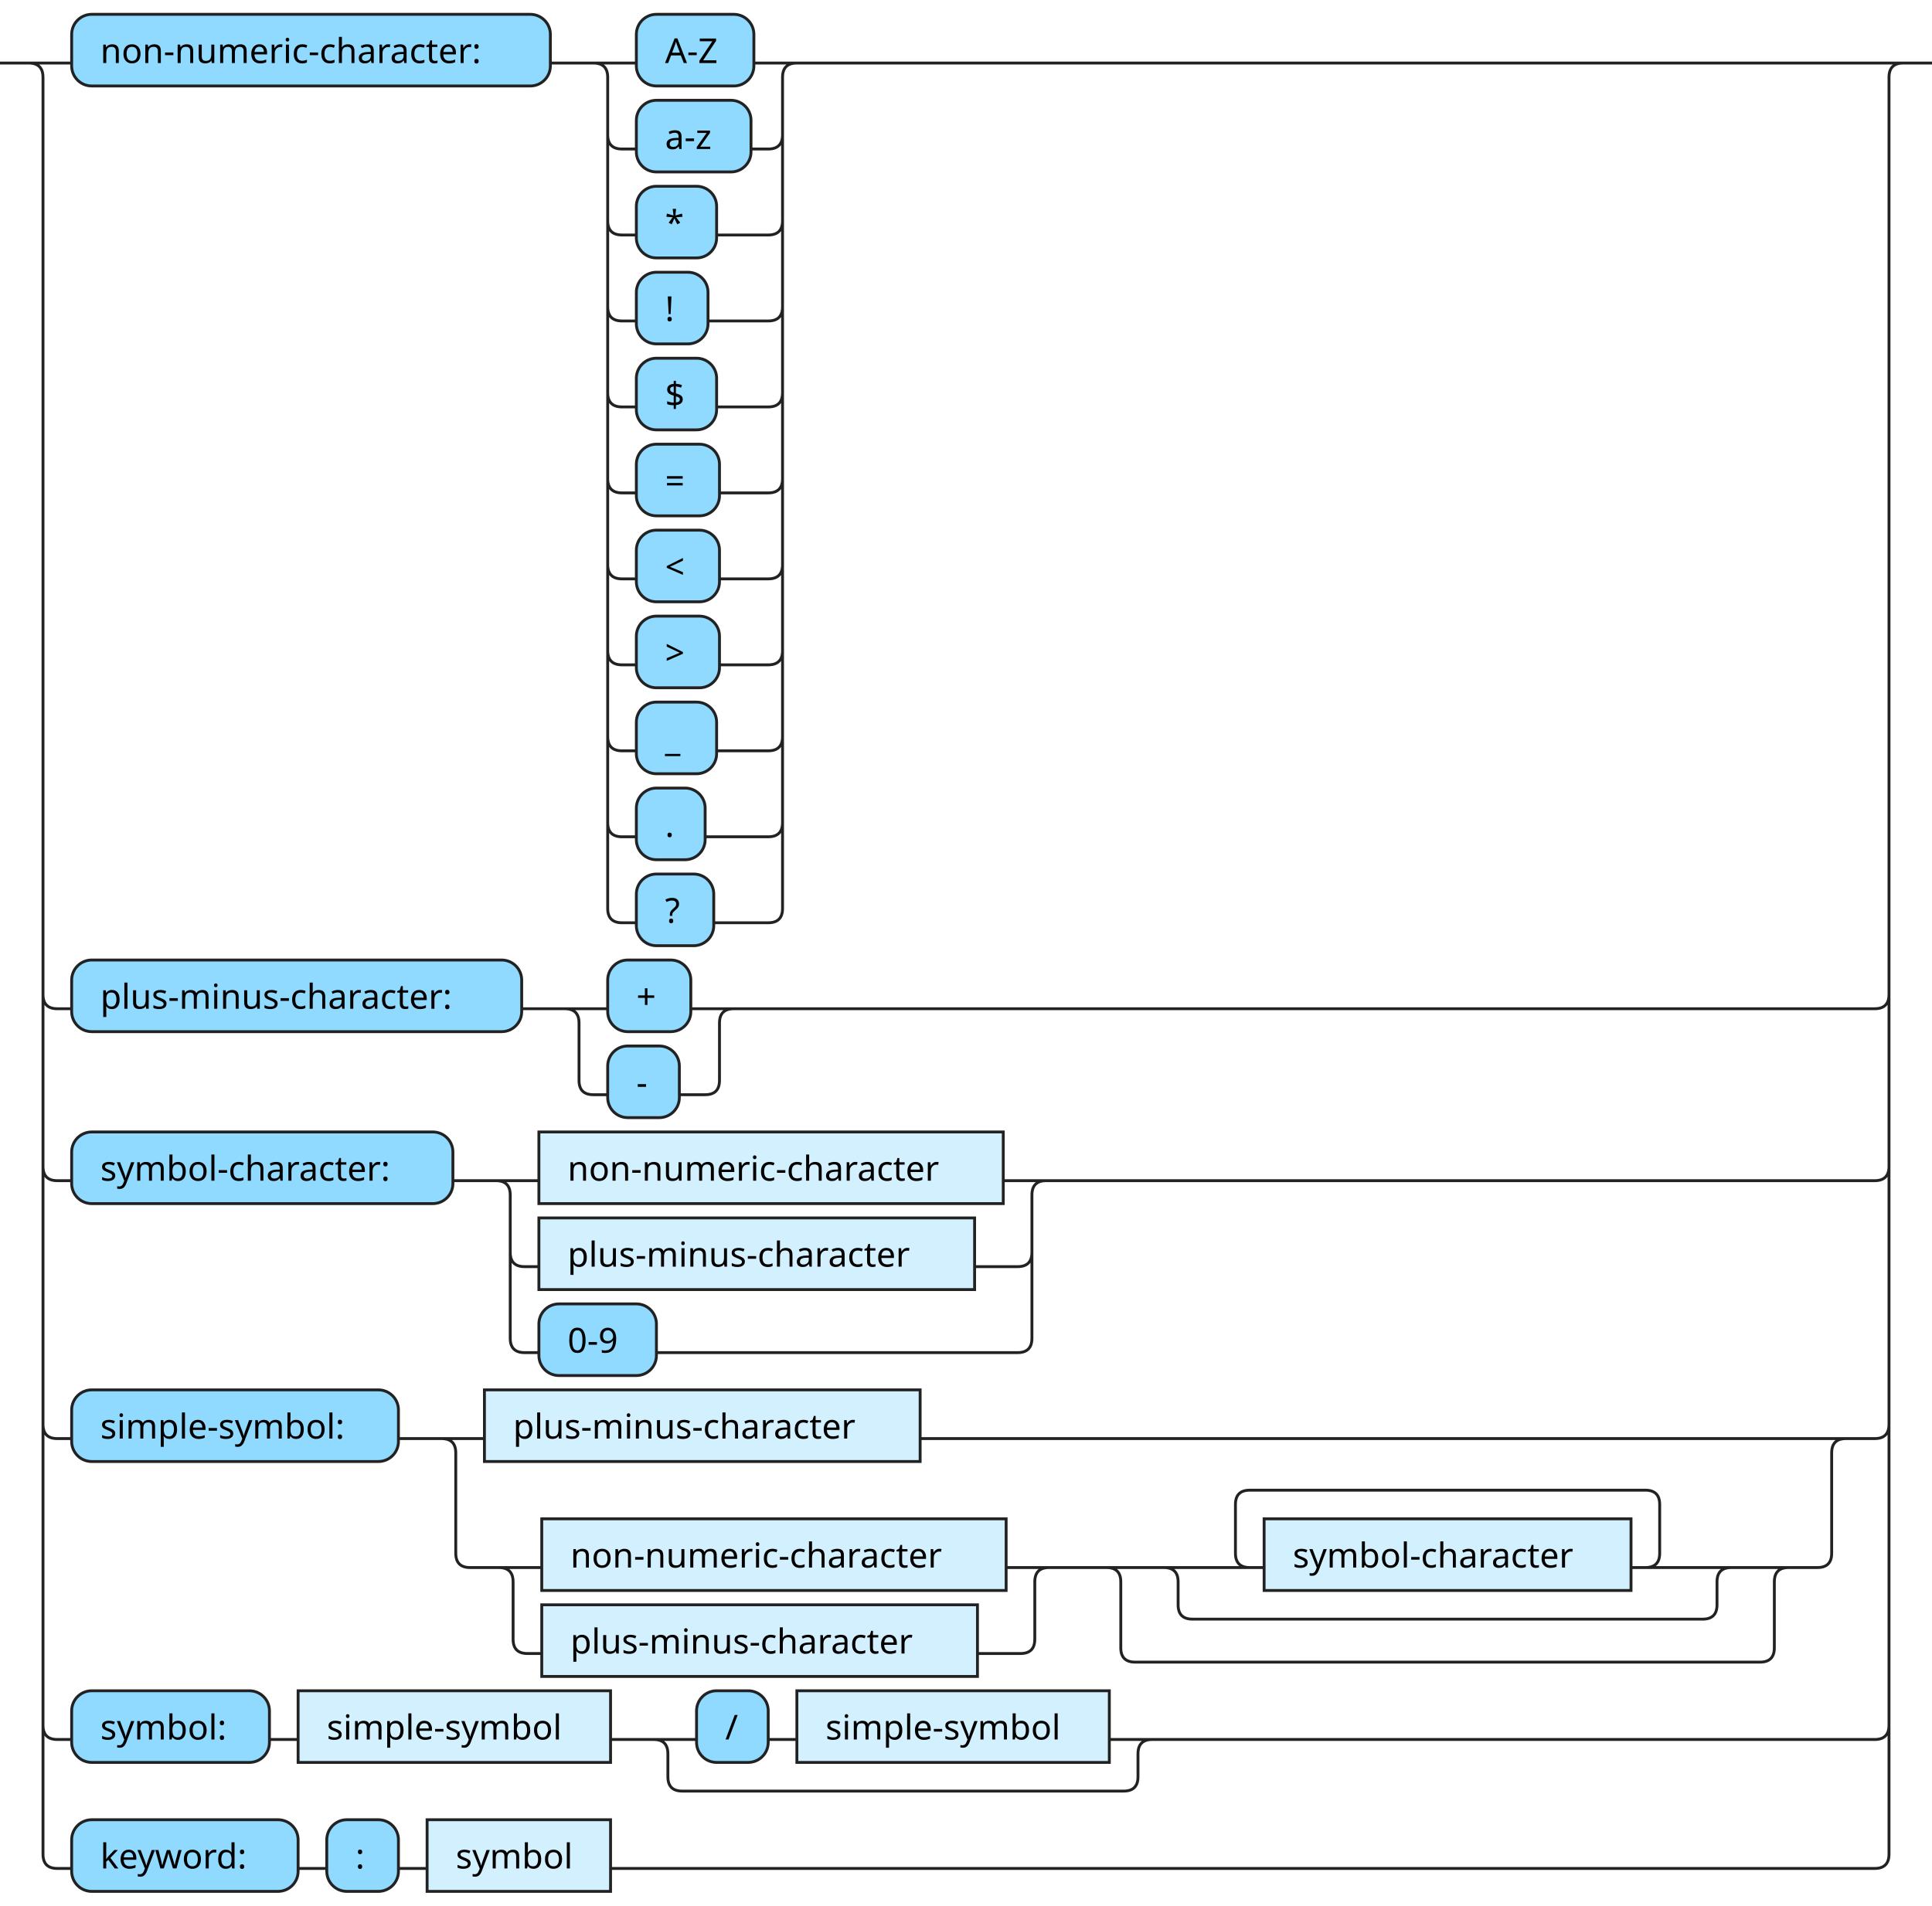
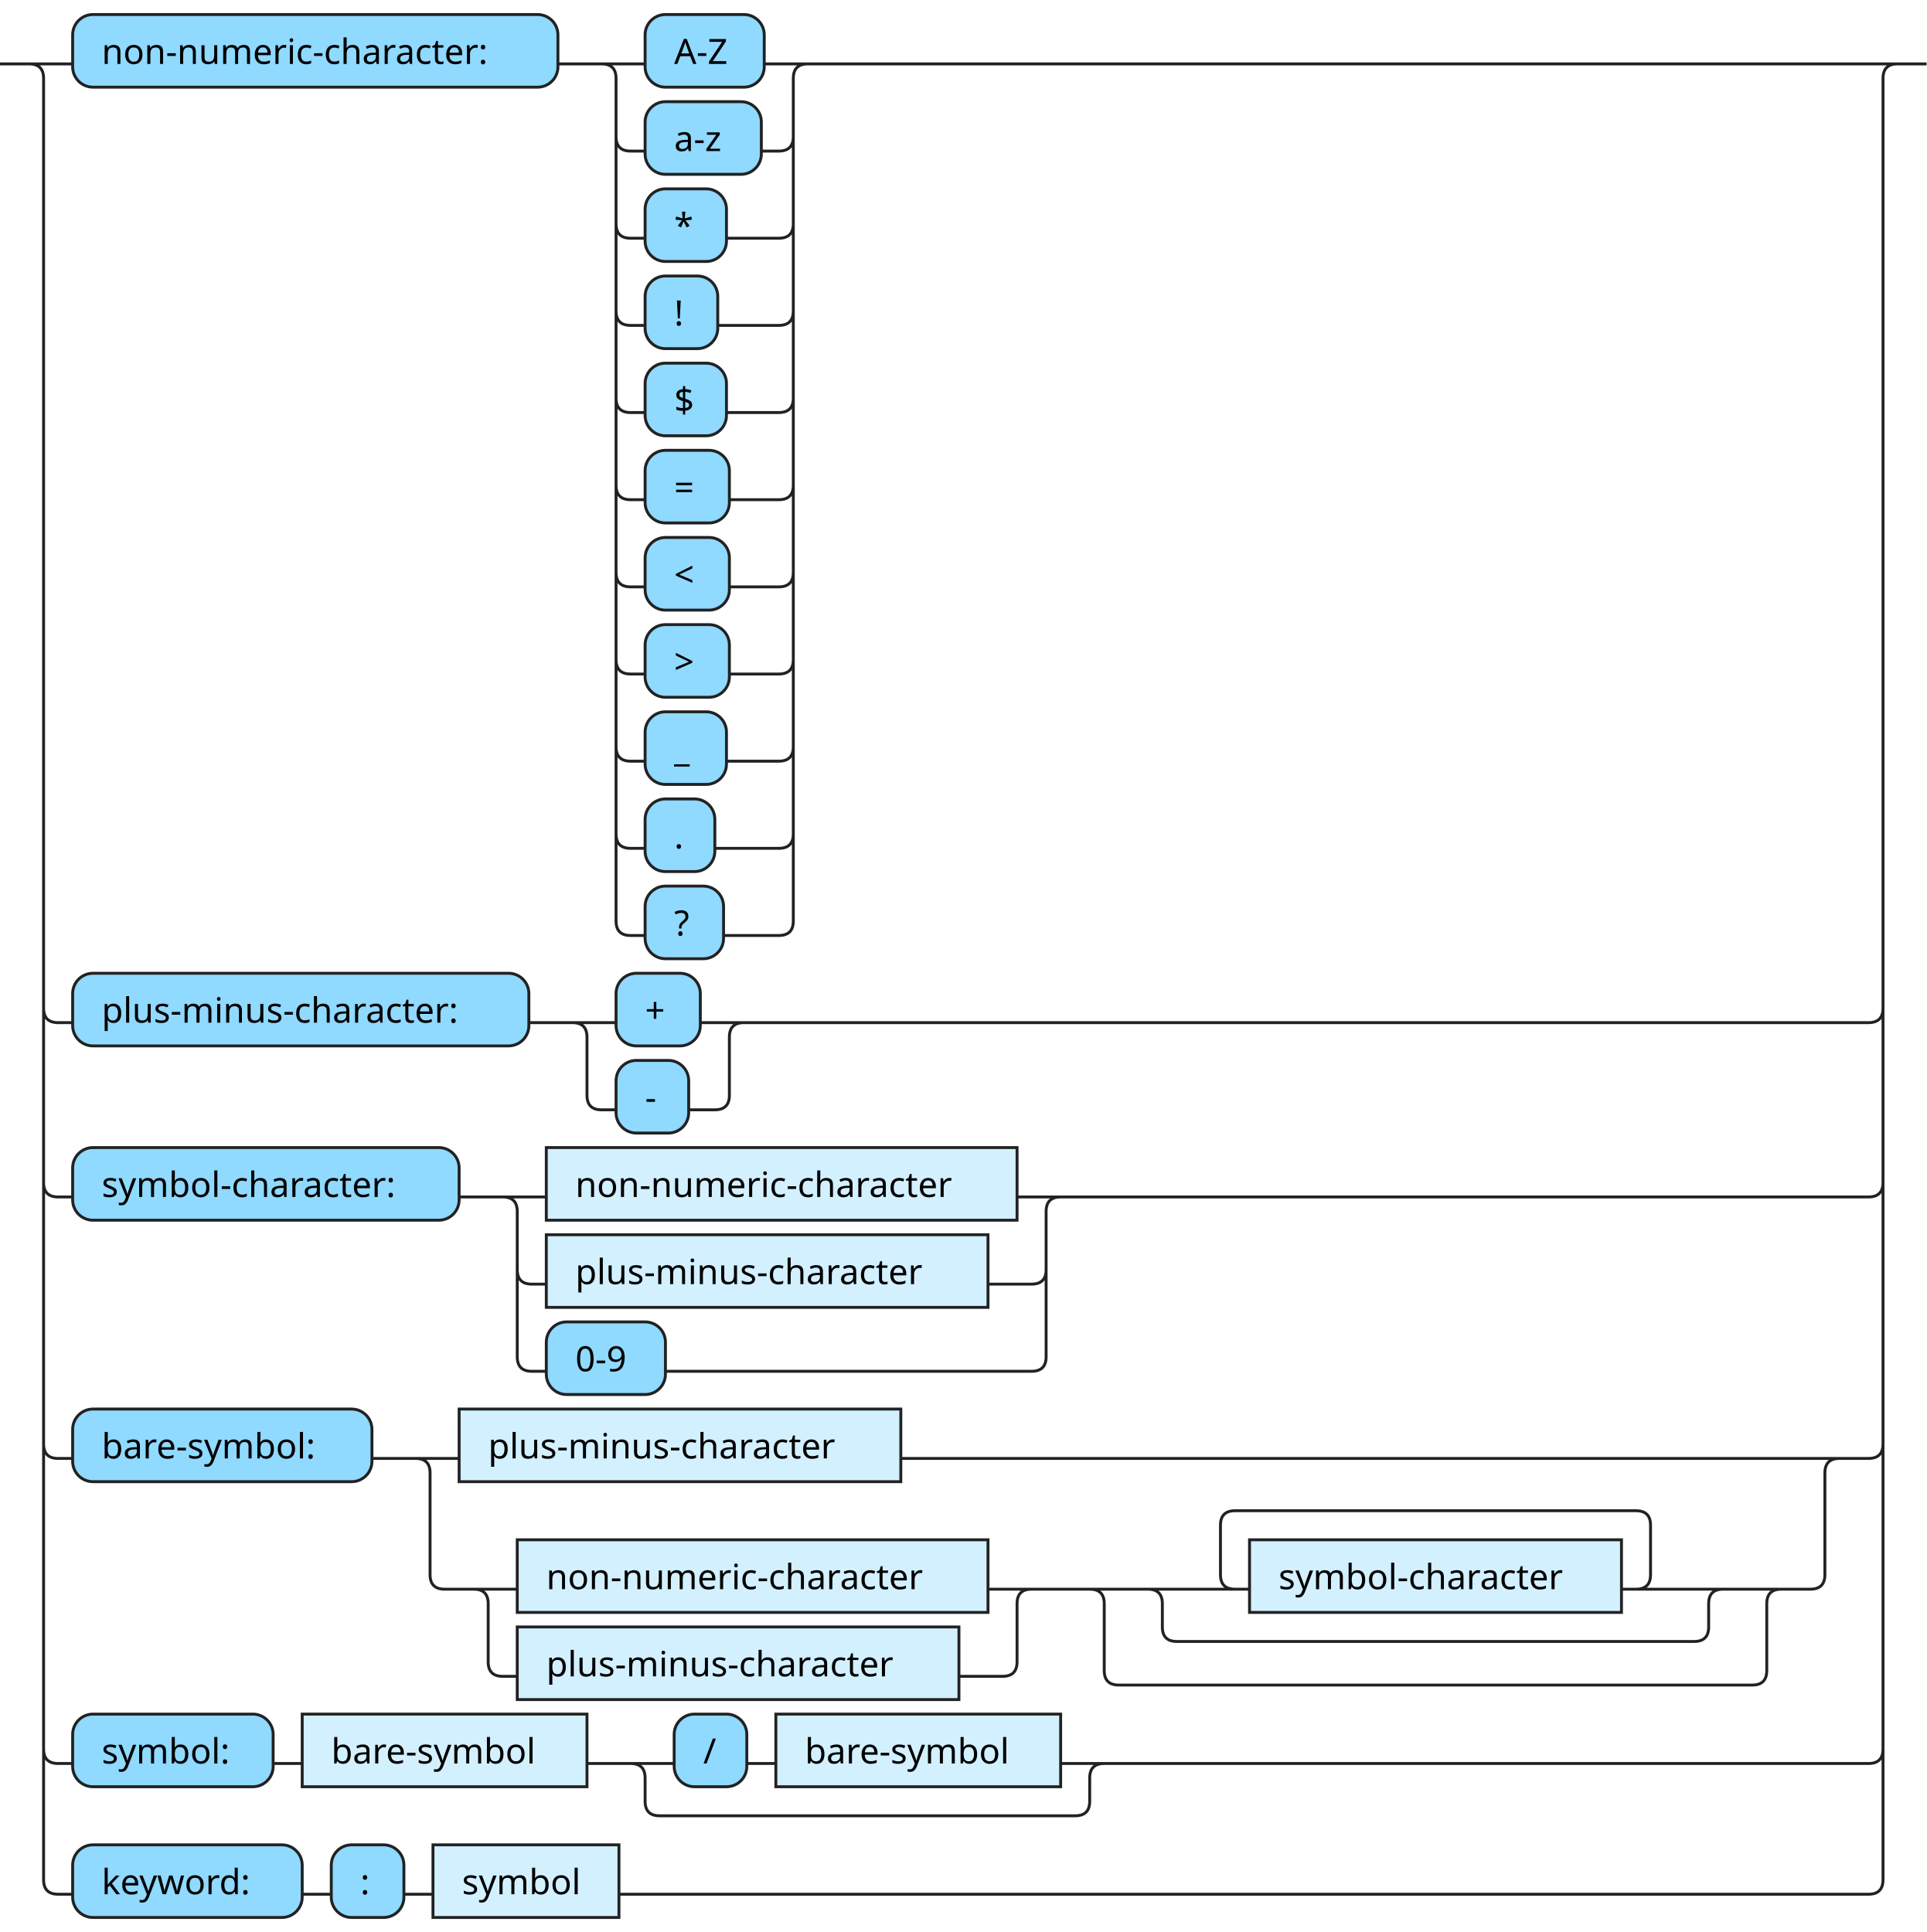
- <svg xmlns="http://www.w3.org/2000/svg" xmlns:xlink="http://www.w3.org/1999/xlink" version="1.1" width="674" height="665" viewbox="0 0 674 665">
+ <svg xmlns="http://www.w3.org/2000/svg" xmlns:xlink="http://www.w3.org/1999/xlink" version="1.1" width="663" height="665" viewbox="0 0 663 665">
  <defs>
    <style type="text/css">.c{fill:none;stroke:#222222;}.j{fill:#000000;font-family:Verdana,Sans-serif;font-size:12px;}.l{fill:#90d9ff;stroke:#222222;}.r{fill:#d3f0ff;stroke:#222222;}</style>
  </defs>
-   <path class="c" d="M0 22h25m167 0h30m41 0h20m-71 25q0 5 5 5h5m40 0h6q5 0 5-5m-61 30q0 5 5 5h5m28 0h18q5 0 5-5m-61 30q0 5 5 5h5m25 0h21q5 0 5-5m-61 30q0 5 5 5h5m28 0h18q5 0 5-5m-61 30q0 5 5 5h5m29 0h17q5 0 5-5m-61 30q0 5 5 5h5m29 0h17q5 0 5-5m-61 30q0 5 5 5h5m29 0h17q5 0 5-5m-61 30q0 5 5 5h5m28 0h18q5 0 5-5m-61 30q0 5 5 5h5m24 0h22q5 0 5-5m-66-265q5 0 5 5v290q0 5 5 5h5m27 0h19q5 0 5-5v-290q0-5 5-5m5 0h386m-654 325q0 5 5 5h5m157 0h30m29 0h20m-64 0q5 0 5 5v20q0 5 5 5h5m25 0h9q5 0 5-5v-20q0-5 5-5m5 0h393q5 0 5-5m-644 60q0 5 5 5h5m133 0h30m162 0h20m-192 25q0 5 5 5h5m152 0h15q5 0 5-5m-187-25q5 0 5 5v50q0 5 5 5h5m41 0h126q5 0 5-5v-50q0-5 5-5m5 0h284q5 0 5-5m-644 90q0 5 5 5h5m114 0h30m152 0h328m-495 0q5 0 5 5v35q0 5 5 5h25m162 0h20m-197 0q5 0 5 5v20q0 5 5 5h5m152 0h15q5 0 5-5v-20q0-5 5-5m5 0h70m-5 0q-5 0-5-5v-17q0-5 5-5h138q5 0 5 5v17q0 5-5 5m-5 0h40m-203 0q5 0 5 5v8q0 5 5 5h178q5 0 5-5v-8q0-5 5-5m5 0h20m-243 0q5 0 5 5v23q0 5 5 5h218q5 0 5-5v-23q0-5 5-5m5 0h5q5 0 5-5v-35q0-5 5-5m5 0h5q5 0 5-5m-644 105q0 5 5 5h5m69 0h10m109 0h30m25 0h10m109 0h20m-179 0q5 0 5 5v8q0 5 5 5h154q5 0 5-5v-8q0-5 5-5m5 0h247q5 0 5-5m-649-580q5 0 5 5v620q0 5 5 5h5m79 0h10m25 0h10m64 0h441q5 0 5-5v-620q0-5 5-5m5 0h5" />
+   <path class="c" d="M0 22h25m167 0h30m41 0h20m-71 25q0 5 5 5h5m40 0h6q5 0 5-5m-61 30q0 5 5 5h5m28 0h18q5 0 5-5m-61 30q0 5 5 5h5m25 0h21q5 0 5-5m-61 30q0 5 5 5h5m28 0h18q5 0 5-5m-61 30q0 5 5 5h5m29 0h17q5 0 5-5m-61 30q0 5 5 5h5m29 0h17q5 0 5-5m-61 30q0 5 5 5h5m29 0h17q5 0 5-5m-61 30q0 5 5 5h5m28 0h18q5 0 5-5m-61 30q0 5 5 5h5m24 0h22q5 0 5-5m-66-265q5 0 5 5v290q0 5 5 5h5m27 0h19q5 0 5-5v-290q0-5 5-5m5 0h375m-643 325q0 5 5 5h5m157 0h30m29 0h20m-64 0q5 0 5 5v20q0 5 5 5h5m25 0h9q5 0 5-5v-20q0-5 5-5m5 0h382q5 0 5-5m-633 60q0 5 5 5h5m133 0h30m162 0h20m-192 25q0 5 5 5h5m152 0h15q5 0 5-5m-187-25q5 0 5 5v50q0 5 5 5h5m41 0h126q5 0 5-5v-50q0-5 5-5m5 0h273q5 0 5-5m-633 90q0 5 5 5h5m103 0h30m152 0h328m-495 0q5 0 5 5v35q0 5 5 5h25m162 0h20m-197 0q5 0 5 5v20q0 5 5 5h5m152 0h15q5 0 5-5v-20q0-5 5-5m5 0h70m-5 0q-5 0-5-5v-17q0-5 5-5h138q5 0 5 5v17q0 5-5 5m-5 0h40m-203 0q5 0 5 5v8q0 5 5 5h178q5 0 5-5v-8q0-5 5-5m5 0h20m-243 0q5 0 5 5v23q0 5 5 5h218q5 0 5-5v-23q0-5 5-5m5 0h5q5 0 5-5v-35q0-5 5-5m5 0h5q5 0 5-5m-633 105q0 5 5 5h5m69 0h10m98 0h30m25 0h10m98 0h20m-168 0q5 0 5 5v8q0 5 5 5h143q5 0 5-5v-8q0-5 5-5m5 0h258q5 0 5-5m-638-580q5 0 5 5v620q0 5 5 5h5m79 0h10m25 0h10m64 0h430q5 0 5-5v-620q0-5 5-5m5 0h5" />
  <rect class="l" x="25" y="5" width="167" height="25" rx="7" />
  <text class="j" x="35" y="22">non-numeric-character:</text>
  <rect class="l" x="222" y="5" width="41" height="25" rx="7" />
  <text class="j" x="232" y="22">A-Z</text>
  <rect class="l" x="222" y="35" width="40" height="25" rx="7" />
  <text class="j" x="232" y="52">a-z</text>
  <rect class="l" x="222" y="65" width="28" height="25" rx="7" />
  <text class="j" x="232" y="82">*</text>
  <rect class="l" x="222" y="95" width="25" height="25" rx="7" />
  <text class="j" x="232" y="112">!</text>
  <rect class="l" x="222" y="125" width="28" height="25" rx="7" />
  <text class="j" x="232" y="142">$</text>
  <rect class="l" x="222" y="155" width="29" height="25" rx="7" />
  <text class="j" x="232" y="172">=</text>
  <rect class="l" x="222" y="185" width="29" height="25" rx="7" />
  <text class="j" x="232" y="202">&lt;</text>
  <rect class="l" x="222" y="215" width="29" height="25" rx="7" />
  <text class="j" x="232" y="232">&gt;</text>
  <rect class="l" x="222" y="245" width="28" height="25" rx="7" />
  <text class="j" x="232" y="262">_</text>
  <rect class="l" x="222" y="275" width="24" height="25" rx="7" />
  <text class="j" x="232" y="292">.</text>
  <rect class="l" x="222" y="305" width="27" height="25" rx="7" />
  <text class="j" x="232" y="322">?</text>
  <rect class="l" x="25" y="335" width="157" height="25" rx="7" />
  <text class="j" x="35" y="352">plus-minus-character:</text>
  <rect class="l" x="212" y="335" width="29" height="25" rx="7" />
  <text class="j" x="222" y="352">+</text>
  <rect class="l" x="212" y="365" width="25" height="25" rx="7" />
  <text class="j" x="222" y="382">-</text>
  <rect class="l" x="25" y="395" width="133" height="25" rx="7" />
  <text class="j" x="35" y="412">symbol-character:</text>
  <a xlink:href="#non-numeric-character">
    <rect class="r" x="188" y="395" width="162" height="25" />
    <text class="j" x="198" y="412">non-numeric-character</text>
  </a>
  <a xlink:href="#plus-minus-character">
    <rect class="r" x="188" y="425" width="152" height="25" />
    <text class="j" x="198" y="442">plus-minus-character</text>
  </a>
  <rect class="l" x="188" y="455" width="41" height="25" rx="7" />
  <text class="j" x="198" y="472">0-9</text>
-   <rect class="l" x="25" y="485" width="114" height="25" rx="7" />
-   <text class="j" x="35" y="502">simple-symbol:</text>
+   <rect class="l" x="25" y="485" width="103" height="25" rx="7" />
+   <text class="j" x="35" y="502">bare-symbol:</text>
  <a xlink:href="#plus-minus-character">
-     <rect class="r" x="169" y="485" width="152" height="25" />
-     <text class="j" x="179" y="502">plus-minus-character</text>
+     <rect class="r" x="158" y="485" width="152" height="25" />
+     <text class="j" x="168" y="502">plus-minus-character</text>
  </a>
  <a xlink:href="#non-numeric-character">
-     <rect class="r" x="189" y="530" width="162" height="25" />
-     <text class="j" x="199" y="547">non-numeric-character</text>
+     <rect class="r" x="178" y="530" width="162" height="25" />
+     <text class="j" x="188" y="547">non-numeric-character</text>
  </a>
  <a xlink:href="#plus-minus-character">
-     <rect class="r" x="189" y="560" width="152" height="25" />
-     <text class="j" x="199" y="577">plus-minus-character</text>
+     <rect class="r" x="178" y="560" width="152" height="25" />
+     <text class="j" x="188" y="577">plus-minus-character</text>
  </a>
  <a xlink:href="#symbol-character">
-     <rect class="r" x="441" y="530" width="128" height="25" />
-     <text class="j" x="451" y="547">symbol-character</text>
+     <rect class="r" x="430" y="530" width="128" height="25" />
+     <text class="j" x="440" y="547">symbol-character</text>
  </a>
  <rect class="l" x="25" y="590" width="69" height="25" rx="7" />
  <text class="j" x="35" y="607">symbol:</text>
-   <a xlink:href="#simple-symbol">
-     <rect class="r" x="104" y="590" width="109" height="25" />
-     <text class="j" x="114" y="607">simple-symbol</text>
+   <a xlink:href="#bare-symbol">
+     <rect class="r" x="104" y="590" width="98" height="25" />
+     <text class="j" x="114" y="607">bare-symbol</text>
  </a>
-   <rect class="l" x="243" y="590" width="25" height="25" rx="7" />
-   <text class="j" x="253" y="607">/</text>
-   <a xlink:href="#simple-symbol">
-     <rect class="r" x="278" y="590" width="109" height="25" />
-     <text class="j" x="288" y="607">simple-symbol</text>
+   <rect class="l" x="232" y="590" width="25" height="25" rx="7" />
+   <text class="j" x="242" y="607">/</text>
+   <a xlink:href="#bare-symbol">
+     <rect class="r" x="267" y="590" width="98" height="25" />
+     <text class="j" x="277" y="607">bare-symbol</text>
  </a>
  <rect class="l" x="25" y="635" width="79" height="25" rx="7" />
  <text class="j" x="35" y="652">keyword:</text>
  <rect class="l" x="114" y="635" width="25" height="25" rx="7" />
  <text class="j" x="124" y="652">:</text>
  <a xlink:href="#symbol">
    <rect class="r" x="149" y="635" width="64" height="25" />
    <text class="j" x="159" y="652">symbol</text>
  </a>
</svg>
